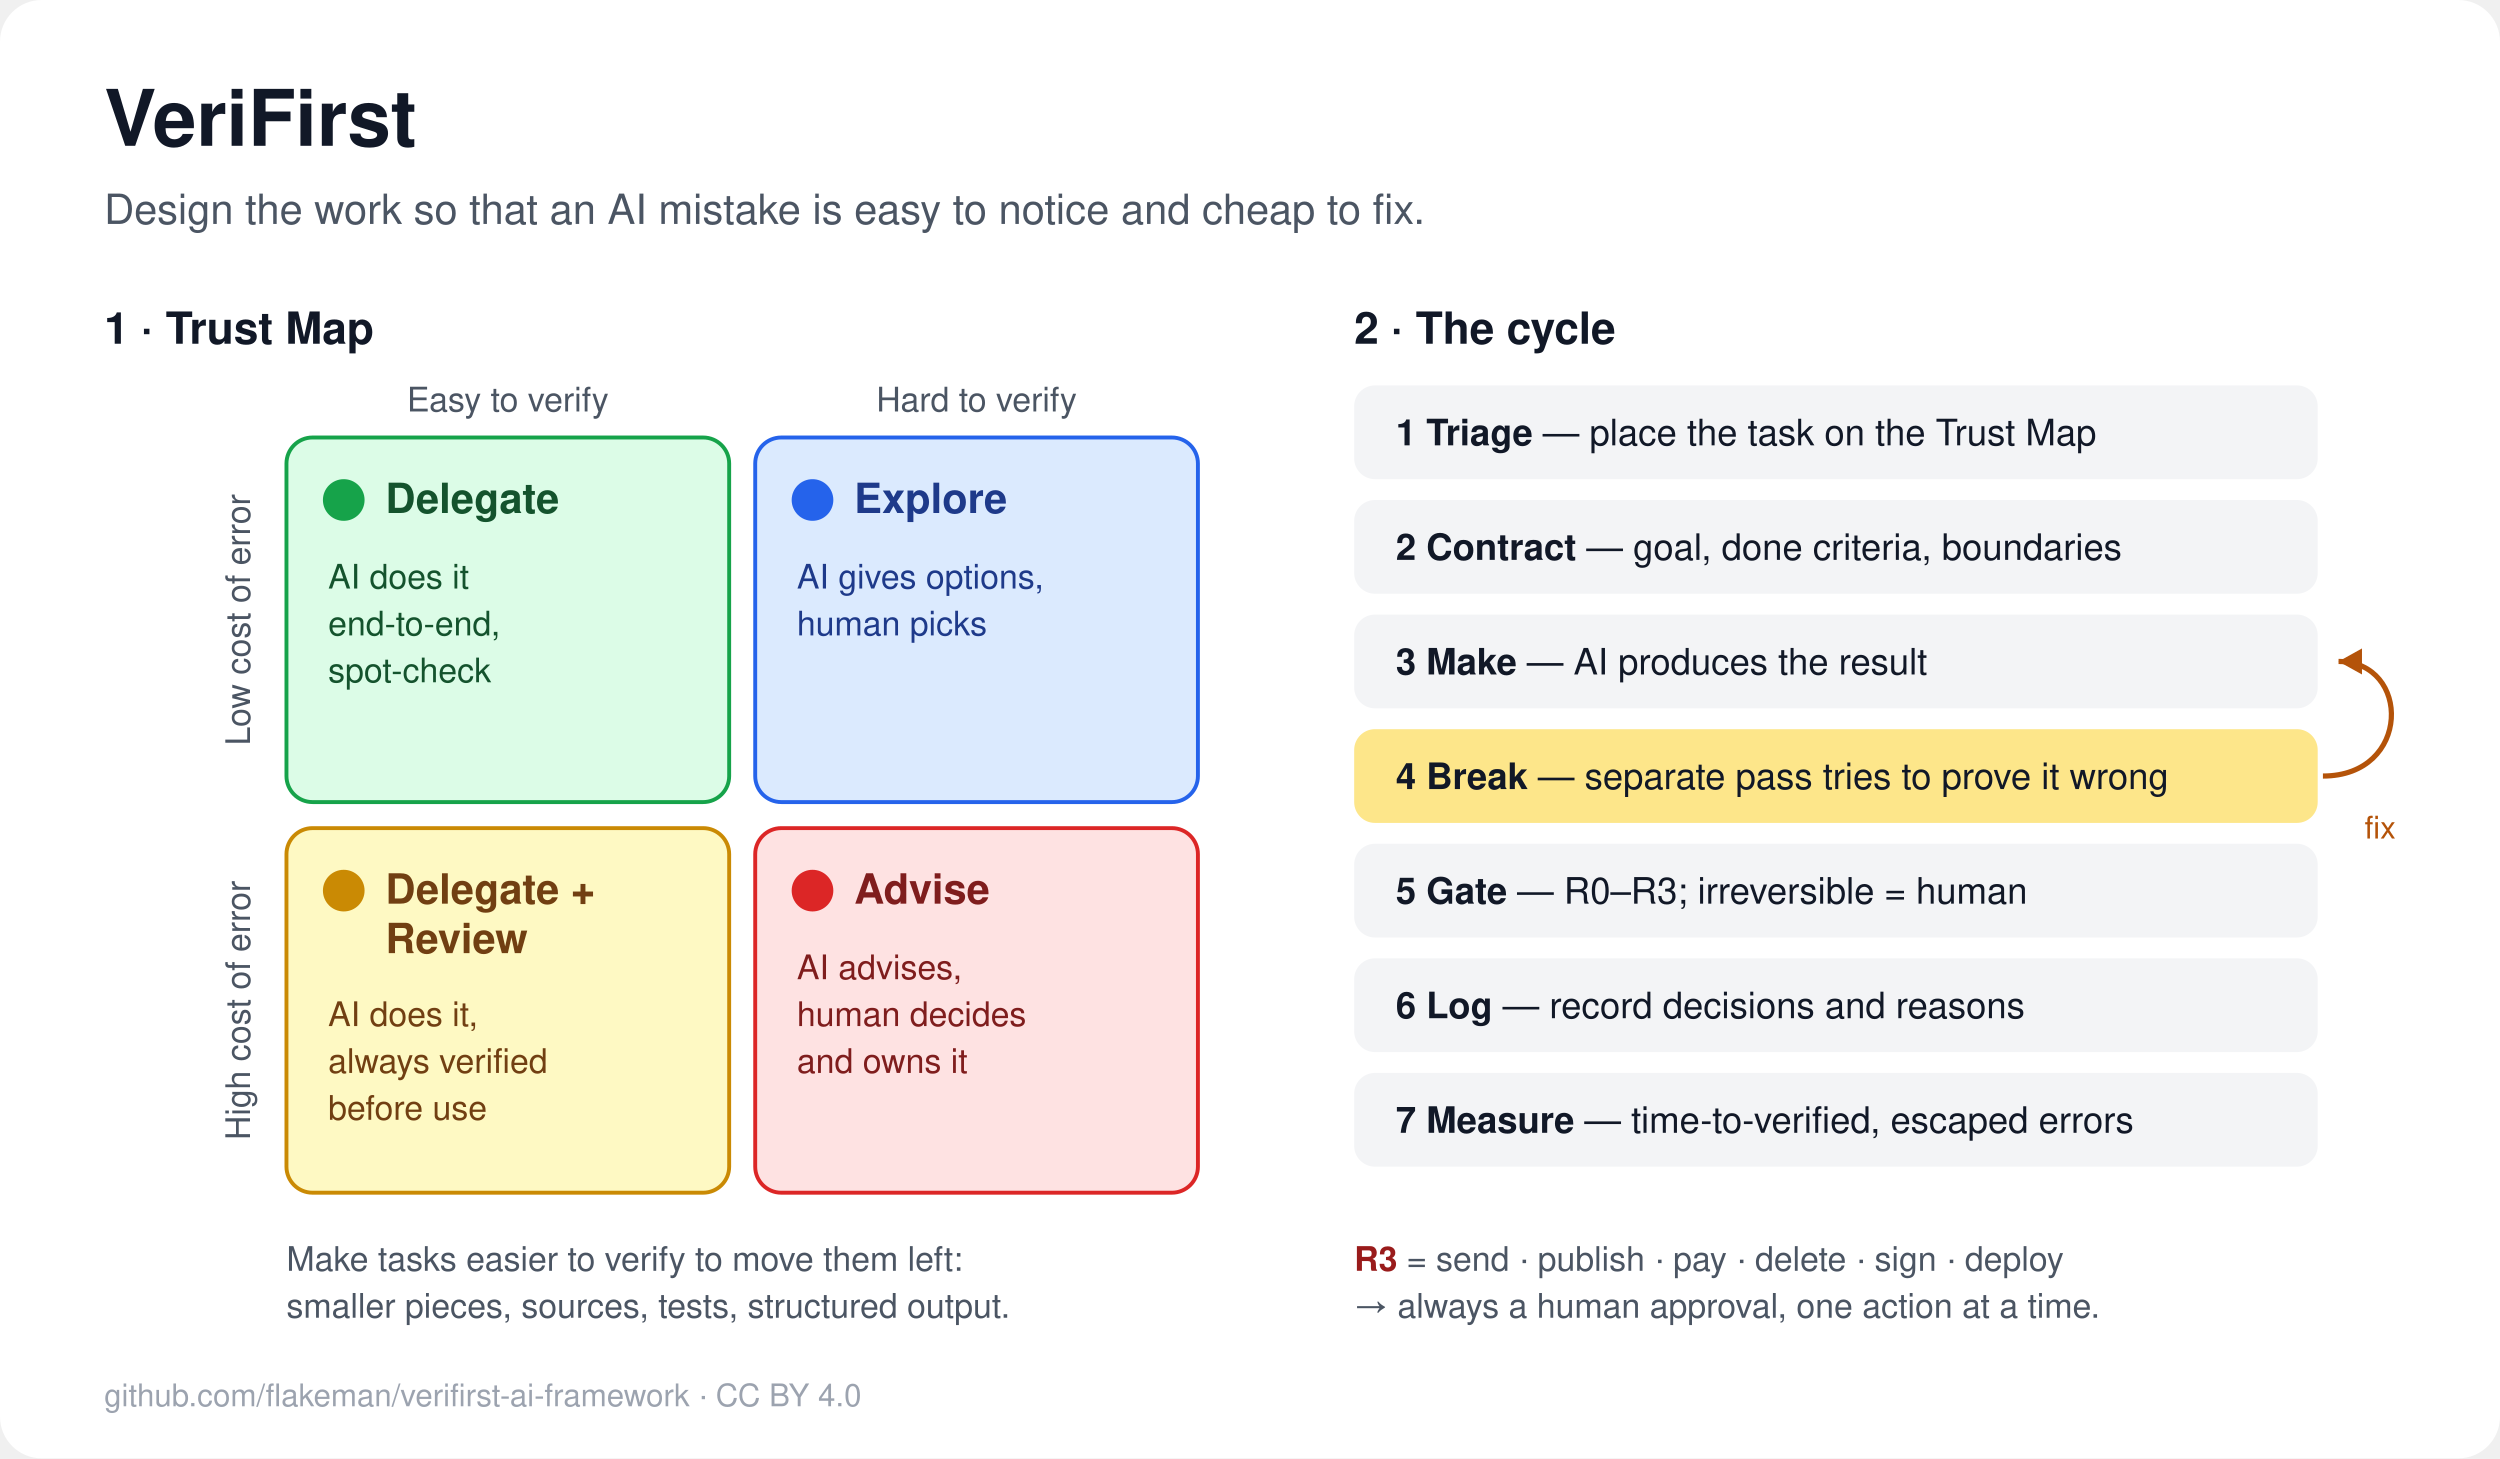
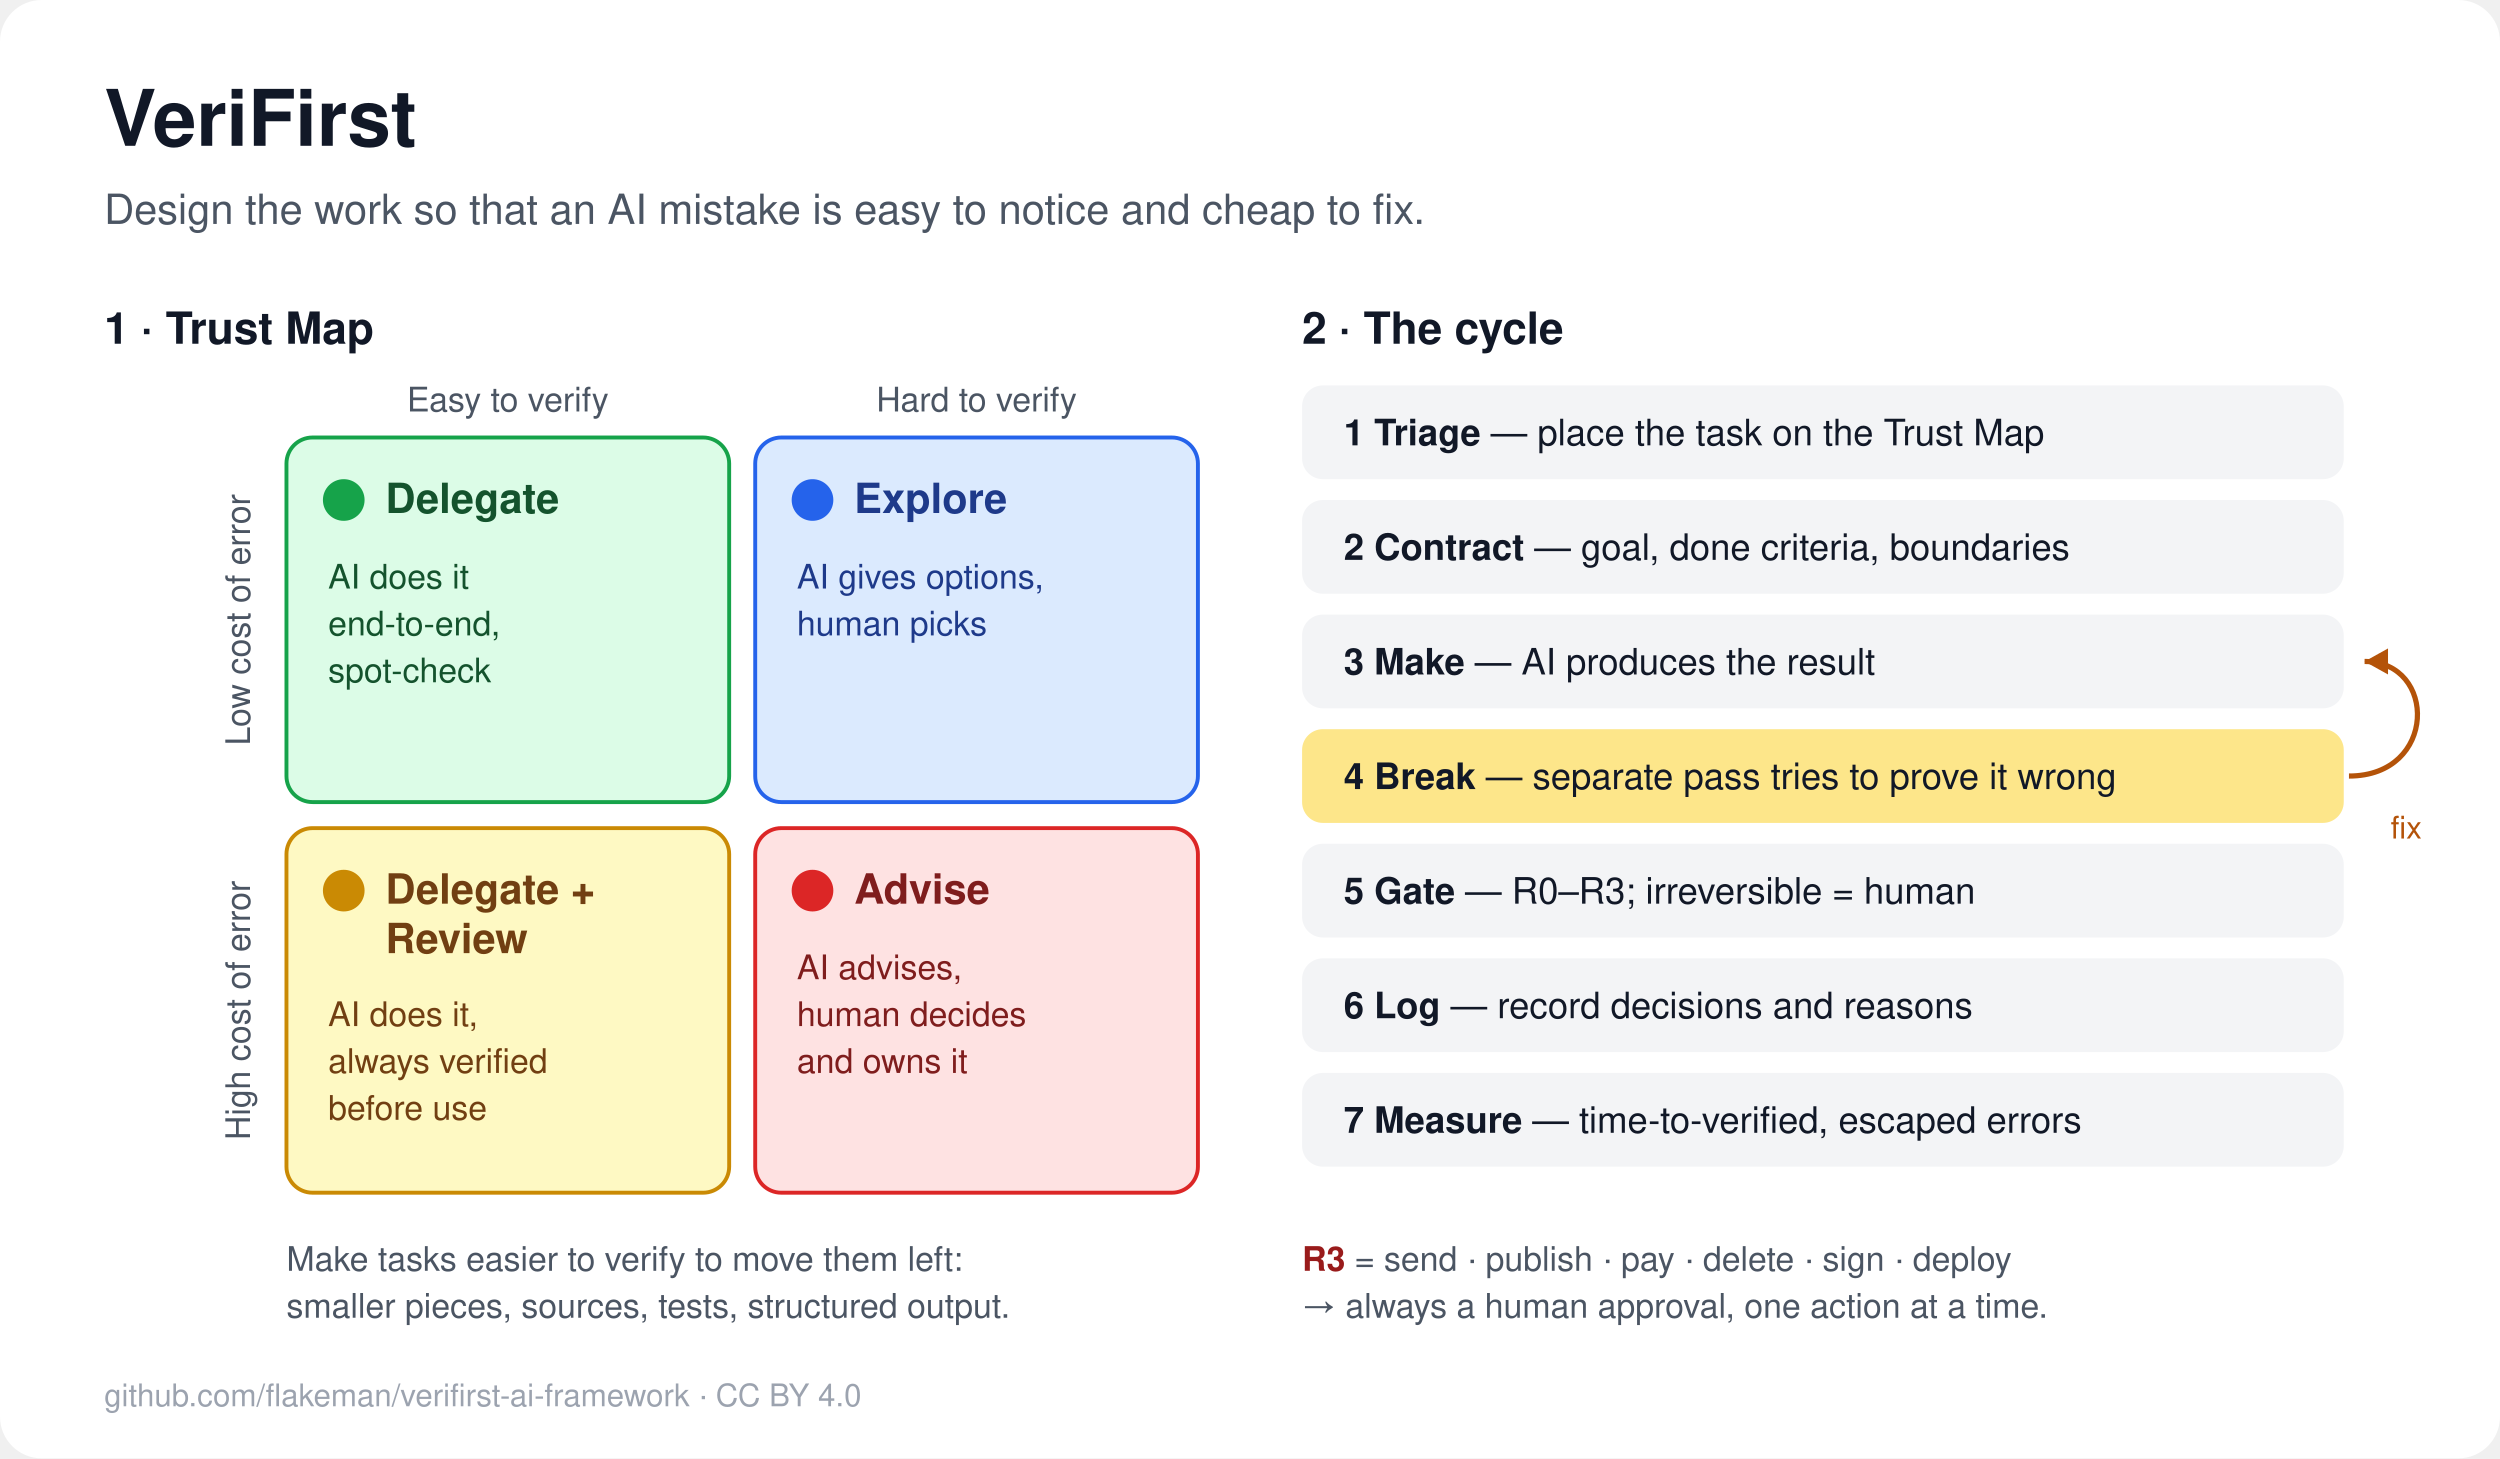
<svg xmlns="http://www.w3.org/2000/svg" viewBox="0 0 960 560" font-family="-apple-system, 'Segoe UI', Helvetica, Arial, sans-serif">
  <rect width="960" height="560" rx="16" fill="#ffffff" />
  <text x="40" y="56" font-size="30" font-weight="700" fill="#111827">VeriFirst</text>
  <text x="40" y="86" font-size="16" fill="#4b5563">Design the work so that an AI mistake is easy to notice and cheap to fix.</text>
  <text x="40" y="132" font-size="17" font-weight="700" fill="#111827">1 · Trust Map</text>
  <text x="195" y="158" font-size="13" fill="#4b5563" text-anchor="middle">Easy to verify</text>
  <text x="375" y="158" font-size="13" fill="#4b5563" text-anchor="middle">Hard to verify</text>
  <text x="96" y="238" font-size="13" fill="#4b5563" text-anchor="middle" transform="rotate(-90 96 238)">Low cost of error</text>
  <text x="96" y="388" font-size="13" fill="#4b5563" text-anchor="middle" transform="rotate(-90 96 388)">High cost of error</text>
  <rect x="110" y="168" width="170" height="140" rx="10" fill="#dcfce7" stroke="#16a34a" stroke-width="1.5" />
  <circle cx="132" cy="192" r="8" fill="#16a34a" />
  <text x="148" y="197" font-size="16" font-weight="700" fill="#14532d">Delegate</text>
  <text x="126" y="226" font-size="13" fill="#14532d">AI does it</text>
  <text x="126" y="244" font-size="13" fill="#14532d">end-to-end,</text>
  <text x="126" y="262" font-size="13" fill="#14532d">spot-check</text>
  <rect x="290" y="168" width="170" height="140" rx="10" fill="#dbeafe" stroke="#2563eb" stroke-width="1.5" />
  <circle cx="312" cy="192" r="8" fill="#2563eb" />
  <text x="328" y="197" font-size="16" font-weight="700" fill="#1e3a8a">Explore</text>
  <text x="306" y="226" font-size="13" fill="#1e3a8a">AI gives options,</text>
  <text x="306" y="244" font-size="13" fill="#1e3a8a">human picks</text>
  <rect x="110" y="318" width="170" height="140" rx="10" fill="#fef9c3" stroke="#ca8a04" stroke-width="1.5" />
  <circle cx="132" cy="342" r="8" fill="#ca8a04" />
  <text x="148" y="347" font-size="16" font-weight="700" fill="#713f12">Delegate +</text>
  <text x="148" y="366" font-size="16" font-weight="700" fill="#713f12">Review</text>
  <text x="126" y="394" font-size="13" fill="#713f12">AI does it,</text>
  <text x="126" y="412" font-size="13" fill="#713f12">always verified</text>
  <text x="126" y="430" font-size="13" fill="#713f12">before use</text>
  <rect x="290" y="318" width="170" height="140" rx="10" fill="#fee2e2" stroke="#dc2626" stroke-width="1.5" />
  <circle cx="312" cy="342" r="8" fill="#dc2626" />
  <text x="328" y="347" font-size="16" font-weight="700" fill="#7f1d1d">Advise</text>
  <text x="306" y="376" font-size="13" fill="#7f1d1d">AI advises,</text>
  <text x="306" y="394" font-size="13" fill="#7f1d1d">human decides</text>
  <text x="306" y="412" font-size="13" fill="#7f1d1d">and owns it</text>
  <text x="110" y="488" font-size="13" fill="#4b5563">Make tasks easier to verify to move them left:</text>
  <text x="110" y="506" font-size="13" fill="#4b5563">smaller pieces, sources, tests, structured output.</text>
-   <text x="520" y="132" font-size="17" font-weight="700" fill="#111827">2 · The cycle</text>
+   <text x="500" y="132" font-size="17" font-weight="700" fill="#111827">2 · The cycle</text>
  <g font-size="14" fill="#111827">
-     <rect x="520" y="148" width="370" height="36" rx="8" fill="#f3f4f6" />
-     <text x="536" y="171">
+     <rect x="500" y="148" width="400" height="36" rx="8" fill="#f3f4f6" />
+     <text x="516" y="171">
      <tspan font-weight="700">1 Triage</tspan>  — place the task on the Trust Map</text>
-     <rect x="520" y="192" width="370" height="36" rx="8" fill="#f3f4f6" />
-     <text x="536" y="215">
+     <rect x="500" y="192" width="400" height="36" rx="8" fill="#f3f4f6" />
+     <text x="516" y="215">
      <tspan font-weight="700">2 Contract</tspan>  — goal, done criteria, boundaries</text>
-     <rect x="520" y="236" width="370" height="36" rx="8" fill="#f3f4f6" />
-     <text x="536" y="259">
+     <rect x="500" y="236" width="400" height="36" rx="8" fill="#f3f4f6" />
+     <text x="516" y="259">
      <tspan font-weight="700">3 Make</tspan>  — AI produces the result</text>
-     <rect x="520" y="280" width="370" height="36" rx="8" fill="#fde68a" />
-     <text x="536" y="303">
+     <rect x="500" y="280" width="400" height="36" rx="8" fill="#fde68a" />
+     <text x="516" y="303">
      <tspan font-weight="700">4 Break</tspan>  — separate pass tries to prove it wrong</text>
-     <rect x="520" y="324" width="370" height="36" rx="8" fill="#f3f4f6" />
-     <text x="536" y="347">
+     <rect x="500" y="324" width="400" height="36" rx="8" fill="#f3f4f6" />
+     <text x="516" y="347">
      <tspan font-weight="700">5 Gate</tspan>  — R0–R3; irreversible = human</text>
-     <rect x="520" y="368" width="370" height="36" rx="8" fill="#f3f4f6" />
-     <text x="536" y="391">
+     <rect x="500" y="368" width="400" height="36" rx="8" fill="#f3f4f6" />
+     <text x="516" y="391">
      <tspan font-weight="700">6 Log</tspan>  — record decisions and reasons</text>
-     <rect x="520" y="412" width="370" height="36" rx="8" fill="#f3f4f6" />
-     <text x="536" y="435">
+     <rect x="500" y="412" width="400" height="36" rx="8" fill="#f3f4f6" />
+     <text x="516" y="435">
      <tspan font-weight="700">7 Measure</tspan>  — time-to-verified, escaped errors</text>
  </g>
-   <path d="M 892 298 C 926 298, 926 254, 898 254" fill="none" stroke="#b45309" stroke-width="2" />
-   <path d="M 898 254 l 9 -5 l 0 10 z" fill="#b45309" />
-   <text x="914" y="322" font-size="12" fill="#b45309" text-anchor="middle">fix</text>
-   <text x="520" y="488" font-size="13" fill="#4b5563">
+   <path d="M 902 298 C 936 298, 936 254, 908 254" fill="none" stroke="#b45309" stroke-width="2" />
+   <path d="M 908 254 l 9 -5 l 0 10 z" fill="#b45309" />
+   <text x="924" y="322" font-size="12" fill="#b45309" text-anchor="middle">fix</text>
+   <text x="500" y="488" font-size="13" fill="#4b5563">
    <tspan font-weight="700" fill="#991b1b">R3</tspan> = send · publish · pay · delete · sign · deploy</text>
-   <text x="520" y="506" font-size="13" fill="#4b5563">→ always a human approval, one action at a time.</text>
+   <text x="500" y="506" font-size="13" fill="#4b5563">→ always a human approval, one action at a time.</text>
  <text x="40" y="540" font-size="12" fill="#9ca3af">github.com/flakeman/verifirst-ai-framework · CC BY 4.0</text>
</svg>
